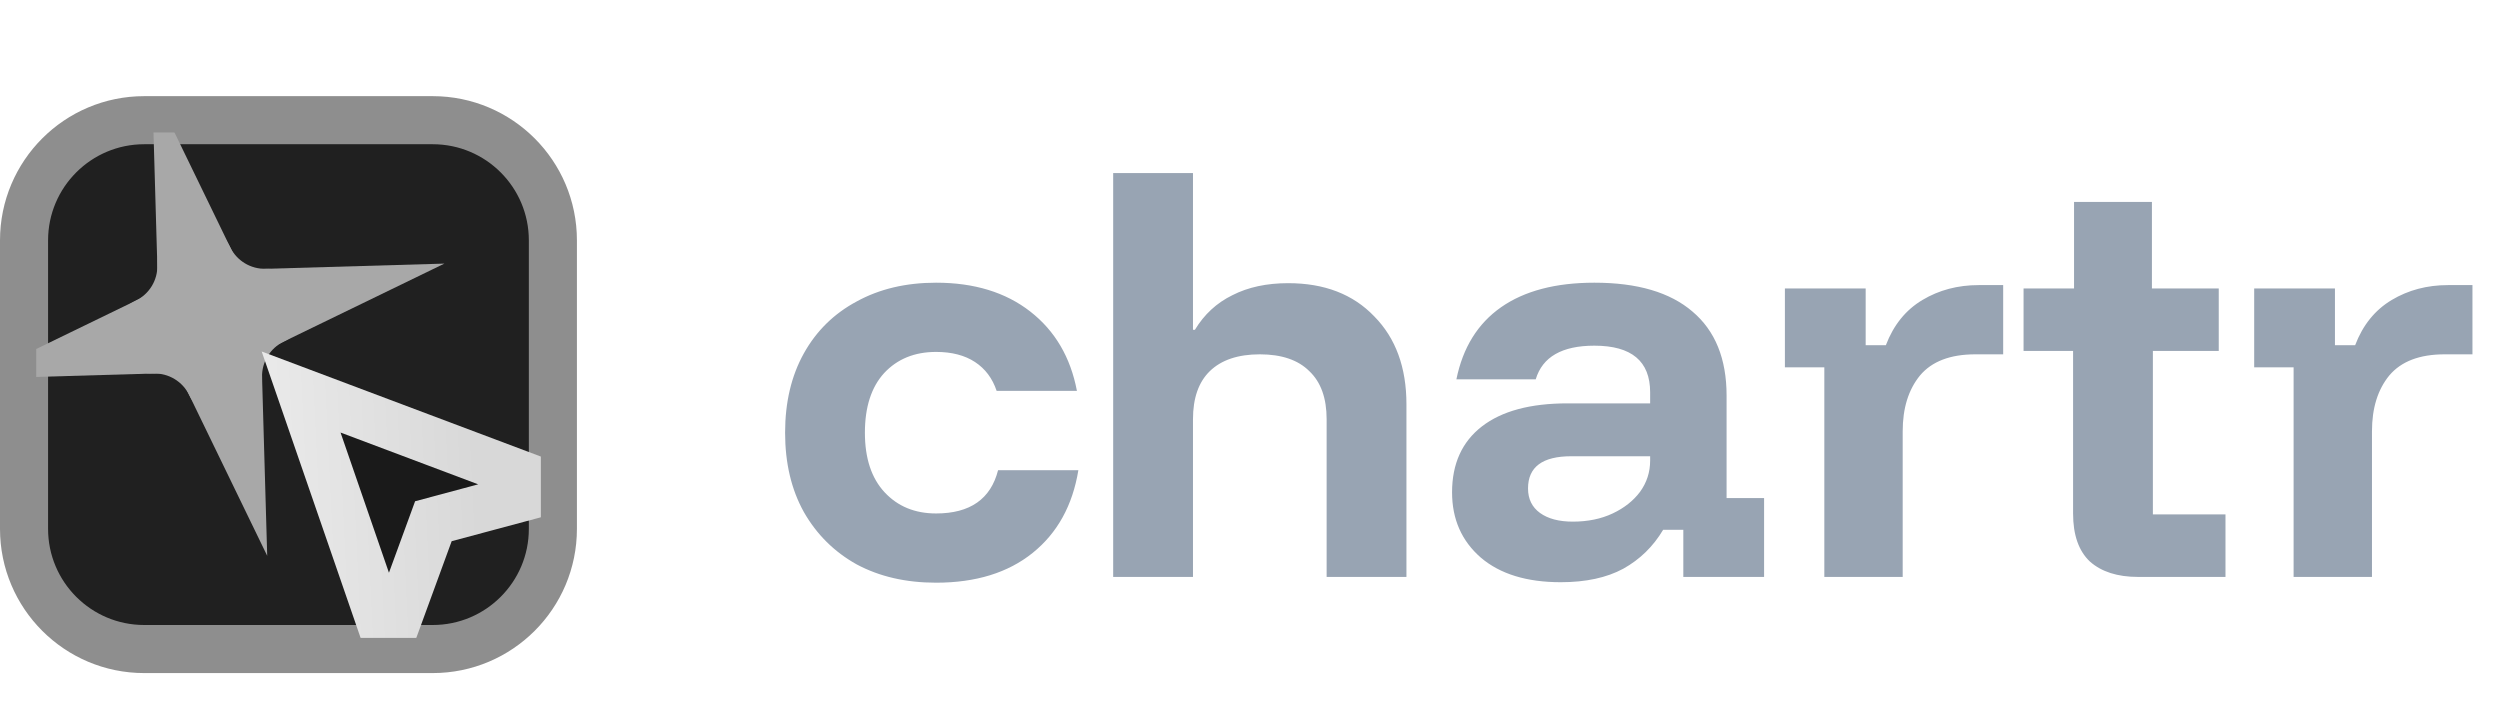
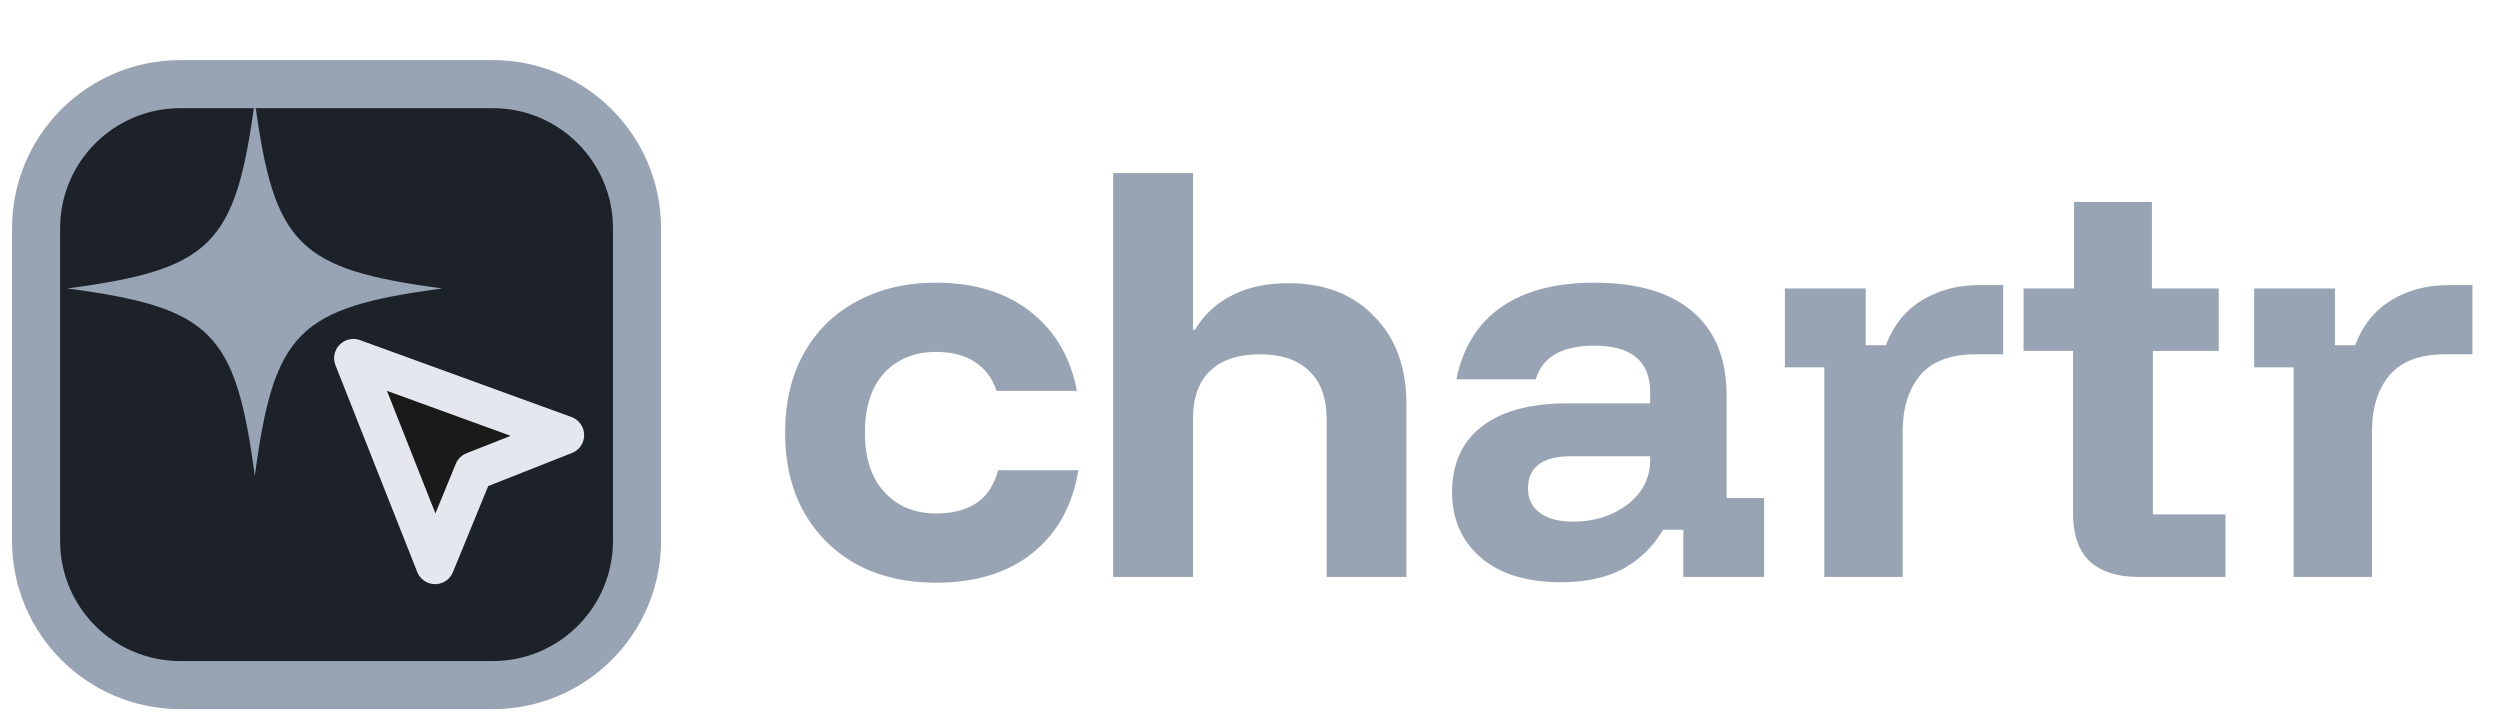
<svg xmlns="http://www.w3.org/2000/svg" width="52" height="15" viewBox="0 0 52 15" fill="none">
  <path d="M19.47 12.12C18.843 12.12 18.293 11.993 17.82 11.74C17.353 11.48 16.987 11.117 16.72 10.65C16.46 10.183 16.33 9.633 16.33 9C16.33 8.367 16.46 7.817 16.72 7.35C16.98 6.883 17.347 6.523 17.82 6.27C18.293 6.01 18.843 5.88 19.47 5.88C20.263 5.88 20.917 6.08 21.43 6.48C21.943 6.88 22.267 7.43 22.4 8.13H20.73C20.643 7.87 20.493 7.67 20.28 7.53C20.067 7.39 19.797 7.32 19.47 7.32C19.023 7.32 18.663 7.467 18.39 7.76C18.123 8.053 17.99 8.467 17.99 9C17.99 9.533 18.127 9.947 18.4 10.24C18.673 10.533 19.03 10.68 19.47 10.68C20.177 10.68 20.607 10.38 20.76 9.78H22.43C22.31 10.513 21.993 11.087 21.48 11.5C20.967 11.913 20.297 12.12 19.47 12.12ZM23.154 12V3.6H24.814V6.86H24.854C25.047 6.54 25.307 6.3 25.634 6.14C25.961 5.973 26.347 5.89 26.794 5.89C27.547 5.89 28.144 6.12 28.584 6.58C29.031 7.033 29.254 7.643 29.254 8.41V12H27.594V8.72C27.594 8.28 27.474 7.947 27.234 7.72C27.001 7.487 26.657 7.37 26.204 7.37C25.751 7.37 25.404 7.487 25.164 7.72C24.931 7.947 24.814 8.28 24.814 8.72V12H23.154ZM32.463 12.11C31.757 12.11 31.203 11.94 30.803 11.6C30.403 11.253 30.203 10.8 30.203 10.24C30.203 9.647 30.41 9.19 30.823 8.87C31.237 8.55 31.83 8.39 32.603 8.39H34.323V8.16C34.323 7.513 33.937 7.19 33.163 7.19C32.49 7.19 32.083 7.423 31.943 7.89H30.293C30.427 7.23 30.737 6.73 31.223 6.39C31.71 6.05 32.357 5.88 33.163 5.88C34.057 5.88 34.737 6.08 35.203 6.48C35.677 6.88 35.913 7.463 35.913 8.23V10.36H36.693V12H35.013V11.02H34.593C34.387 11.367 34.11 11.637 33.763 11.83C33.417 12.017 32.983 12.11 32.463 12.11ZM32.713 10.85C33.027 10.85 33.303 10.793 33.543 10.68C33.783 10.567 33.973 10.417 34.113 10.23C34.253 10.037 34.323 9.82 34.323 9.58V9.49H32.683C32.083 9.49 31.783 9.713 31.783 10.16C31.783 10.38 31.867 10.55 32.033 10.67C32.2 10.79 32.427 10.85 32.713 10.85ZM37.946 12V7.64H37.126V6H38.806V7.18H39.226C39.386 6.76 39.639 6.447 39.986 6.24C40.332 6.033 40.722 5.93 41.156 5.93H41.666V7.37H41.086C40.566 7.37 40.182 7.517 39.936 7.81C39.696 8.103 39.576 8.49 39.576 8.97V12H37.946ZM44.47 12C44.044 12 43.71 11.893 43.47 11.68C43.237 11.46 43.12 11.127 43.12 10.68V7.3H42.09V6H43.14V4.2H44.76V6H46.15V7.3H44.78V10.7H46.29V12H44.47ZM47.707 12V7.64H46.887V6H48.567V7.18H48.987C49.147 6.76 49.401 6.447 49.747 6.24C50.094 6.033 50.484 5.93 50.917 5.93H51.427V7.37H50.847C50.327 7.37 49.944 7.517 49.697 7.81C49.457 8.103 49.337 8.49 49.337 8.97V12H47.707Z" fill="#98A4B3" />
-   <rect x="0.5" y="2.5" width="11" height="11" rx="2.5" fill="url(#paint0_linear_423_20)" stroke="#8E8E8E" />
-   <mask id="mask0_423_20" style="mask-type:alpha" maskUnits="userSpaceOnUse" x="0" y="2" width="12" height="12">
-     <rect x="1.253" y="3.255" width="9.497" height="9.513" fill="url(#paint1_linear_423_20)" stroke="#F2F2F2" />
-   </mask>
-   <g mask="url(#mask0_423_20)">
-     <g clip-path="url(#paint2_diamond_423_20_clip_path)" data-figma-skip-parse="true">
-       <g transform="matrix(-0.00119659 -0.00488102 0.00488102 -0.00119659 4.36184 6.67995)">
-         <rect x="0" y="0" width="1198.98" height="1198.98" fill="url(#paint2_diamond_423_20)" opacity="1" shape-rendering="crispEdges" />
-         <rect x="0" y="0" width="1198.98" height="1198.98" transform="scale(1 -1)" fill="url(#paint2_diamond_423_20)" opacity="1" shape-rendering="crispEdges" />
-         <rect x="0" y="0" width="1198.98" height="1198.98" transform="scale(-1 1)" fill="url(#paint2_diamond_423_20)" opacity="1" shape-rendering="crispEdges" />
-         <rect x="0" y="0" width="1198.98" height="1198.98" transform="scale(-1)" fill="url(#paint2_diamond_423_20)" opacity="1" shape-rendering="crispEdges" />
-       </g>
-     </g>
-     <path d="M5.451 7.847C5.476 8.706 4.311 8.992 3.936 8.218V8.218C3.799 7.936 3.509 7.76 3.195 7.769V7.769C2.336 7.794 2.05 6.629 2.823 6.254V6.254C3.106 6.117 3.282 5.827 3.273 5.513V5.513C3.248 4.654 4.412 4.368 4.788 5.142V5.142C4.925 5.424 5.215 5.6 5.529 5.591V5.591C6.388 5.566 6.674 6.731 5.9 7.106V7.106C5.618 7.243 5.442 7.533 5.451 7.847V7.847Z" data-figma-gradient-fill="{&quot;type&quot;:&quot;GRADIENT_DIAMOND&quot;,&quot;stops&quot;:[{&quot;color&quot;:{&quot;r&quot;:0.65974307060241699,&quot;g&quot;:0.65974307060241699,&quot;b&quot;:0.65974307060241699,&quot;a&quot;:1.0},&quot;position&quot;:0.21634615957736969}],&quot;transform&quot;:{&quot;m00&quot;:-2.3931808471679688,&quot;m01&quot;:9.7620458602905273,&quot;m02&quot;:0.67740720510482788,&quot;m10&quot;:-9.7620468139648438,&quot;m11&quot;:-2.3931806087493896,&quot;m12&quot;:12.757560729980469},&quot;opacity&quot;:1.0,&quot;blendMode&quot;:&quot;NORMAL&quot;,&quot;stopsVar&quot;:[{&quot;color&quot;:{&quot;r&quot;:0.65974307060241699,&quot;g&quot;:0.65974307060241699,&quot;b&quot;:0.65974307060241699,&quot;a&quot;:1.0},&quot;position&quot;:0.21634615957736969}],&quot;visible&quot;:true}" />
-     <g clip-path="url(#paint3_diamond_423_20_clip_path)" data-figma-skip-parse="true">
-       <g transform="matrix(-0.00119659 -0.00488102 0.00488102 -0.00119659 4.36184 6.67995)">
-         <rect x="0" y="0" width="1198.98" height="1198.98" fill="url(#paint3_diamond_423_20)" opacity="1" shape-rendering="crispEdges" />
-         <rect x="0" y="0" width="1198.98" height="1198.98" transform="scale(1 -1)" fill="url(#paint3_diamond_423_20)" opacity="1" shape-rendering="crispEdges" />
-         <rect x="0" y="0" width="1198.98" height="1198.98" transform="scale(-1 1)" fill="url(#paint3_diamond_423_20)" opacity="1" shape-rendering="crispEdges" />
-         <rect x="0" y="0" width="1198.98" height="1198.98" transform="scale(-1)" fill="url(#paint3_diamond_423_20)" opacity="1" shape-rendering="crispEdges" />
-       </g>
-     </g>
-     <path d="M5.558 11.561L3.711 7.754L-0.519 7.877L3.287 6.029L3.165 1.799L5.013 5.606L9.243 5.483L5.436 7.331L5.558 11.561Z" data-figma-gradient-fill="{&quot;type&quot;:&quot;GRADIENT_DIAMOND&quot;,&quot;stops&quot;:[{&quot;color&quot;:{&quot;r&quot;:0.65974307060241699,&quot;g&quot;:0.65974307060241699,&quot;b&quot;:0.65974307060241699,&quot;a&quot;:1.0},&quot;position&quot;:0.21634615957736969}],&quot;transform&quot;:{&quot;m00&quot;:-2.3931808471679688,&quot;m01&quot;:9.7620458602905273,&quot;m02&quot;:0.67740720510482788,&quot;m10&quot;:-9.7620468139648438,&quot;m11&quot;:-2.3931806087493896,&quot;m12&quot;:12.757560729980469},&quot;opacity&quot;:1.0,&quot;blendMode&quot;:&quot;NORMAL&quot;,&quot;stopsVar&quot;:[{&quot;color&quot;:{&quot;r&quot;:0.65974307060241699,&quot;g&quot;:0.65974307060241699,&quot;b&quot;:0.65974307060241699,&quot;a&quot;:1.0},&quot;position&quot;:0.21634615957736969}],&quot;visible&quot;:true}" />
-     <path d="M11.578 10.154L9.015 10.841L8.076 13.405L6.263 8.154L11.578 10.154Z" fill="#1A1A1A" />
-     <path d="M11.578 10.154L11.708 10.637L13.21 10.234L11.754 9.686L11.578 10.154ZM9.015 10.841L8.885 10.359L8.634 10.426L8.545 10.67L9.015 10.841ZM8.076 13.405L7.604 13.568L8.063 14.897L8.546 13.577L8.076 13.405ZM6.263 8.154L6.439 7.686L5.443 7.311L5.791 8.317L6.263 8.154ZM11.578 10.154L11.448 9.671L8.885 10.359L9.015 10.841L9.144 11.324L11.708 10.637L11.578 10.154ZM9.015 10.841L8.545 10.67L7.607 13.233L8.076 13.405L8.546 13.577L9.484 11.013L9.015 10.841ZM8.076 13.405L8.549 13.242L6.736 7.991L6.263 8.154L5.791 8.317L7.604 13.568L8.076 13.405ZM6.263 8.154L6.087 8.622L11.402 10.622L11.578 10.154L11.754 9.686L6.439 7.686L6.263 8.154Z" fill="url(#paint4_linear_423_20)" />
+   <rect x="0.75" y="1.75" width="12.5" height="12.5" rx="3" fill="#1C212A" stroke="#98A4B3" />
+   <clipPath id="brand-box">
+     <rect x="1.25" y="2.25" width="11.5" height="11.5" rx="2.5" />
+   </clipPath>
+   <g clip-path="url(#brand-box)">
+     <path d="M5.3 2.1C5.7 5.1 6.2 5.6 9.2 6C6.2 6.4 5.7 6.9 5.3 9.9C4.9 6.9 4.4 6.4 1.4 6C4.4 5.6 4.9 5.1 5.3 2.1Z" fill="#98A4B3" />
  </g>
-   <defs>
-     <clipPath id="paint2_diamond_423_20_clip_path">
-       <path d="M5.451 7.847C5.476 8.706 4.311 8.992 3.936 8.218V8.218C3.799 7.936 3.509 7.76 3.195 7.769V7.769C2.336 7.794 2.05 6.629 2.823 6.254V6.254C3.106 6.117 3.282 5.827 3.273 5.513V5.513C3.248 4.654 4.412 4.368 4.788 5.142V5.142C4.925 5.424 5.215 5.6 5.529 5.591V5.591C6.388 5.566 6.674 6.731 5.9 7.106V7.106C5.618 7.243 5.442 7.533 5.451 7.847V7.847Z" />
-     </clipPath>
-     <clipPath id="paint3_diamond_423_20_clip_path">
-       <path d="M5.558 11.561L3.711 7.754L-0.519 7.877L3.287 6.029L3.165 1.799L5.013 5.606L9.243 5.483L5.436 7.331L5.558 11.561Z" />
-     </clipPath>
-     <linearGradient id="paint0_linear_423_20" x1="0.522" y1="2.55" x2="11.356" y2="14" gradientUnits="userSpaceOnUse">
-       <stop offset="1" stop-color="#202020" />
-     </linearGradient>
-     <linearGradient id="paint1_linear_423_20" x1="6.002" y1="2.755" x2="6.002" y2="13.268" gradientUnits="userSpaceOnUse">
-       <stop stop-color="#4E5468" />
-       <stop offset="1" stop-color="#0E172D" />
-     </linearGradient>
-     <linearGradient id="paint2_diamond_423_20" x1="0" y1="0" x2="500" y2="500" gradientUnits="userSpaceOnUse">
-       <stop offset="0.216" stop-color="#A8A8A8" />
-     </linearGradient>
-     <linearGradient id="paint3_diamond_423_20" x1="0" y1="0" x2="500" y2="500" gradientUnits="userSpaceOnUse">
-       <stop offset="0.216" stop-color="#A8A8A8" />
-     </linearGradient>
-     <linearGradient id="paint4_linear_423_20" x1="5.506" y1="9.938" x2="10.269" y2="9.709" gradientUnits="userSpaceOnUse">
-       <stop stop-color="#EAEAEA" />
-       <stop offset="0.928" stop-color="#D8D8D8" />
-     </linearGradient>
-   </defs>
+   <path d="M7.35 7.45L11.75 9.05L9.85 9.8L9.05 11.75Z" fill="#1A1A1A" stroke="#E4E8EE" stroke-width="0.8" stroke-linejoin="round" />
</svg>
